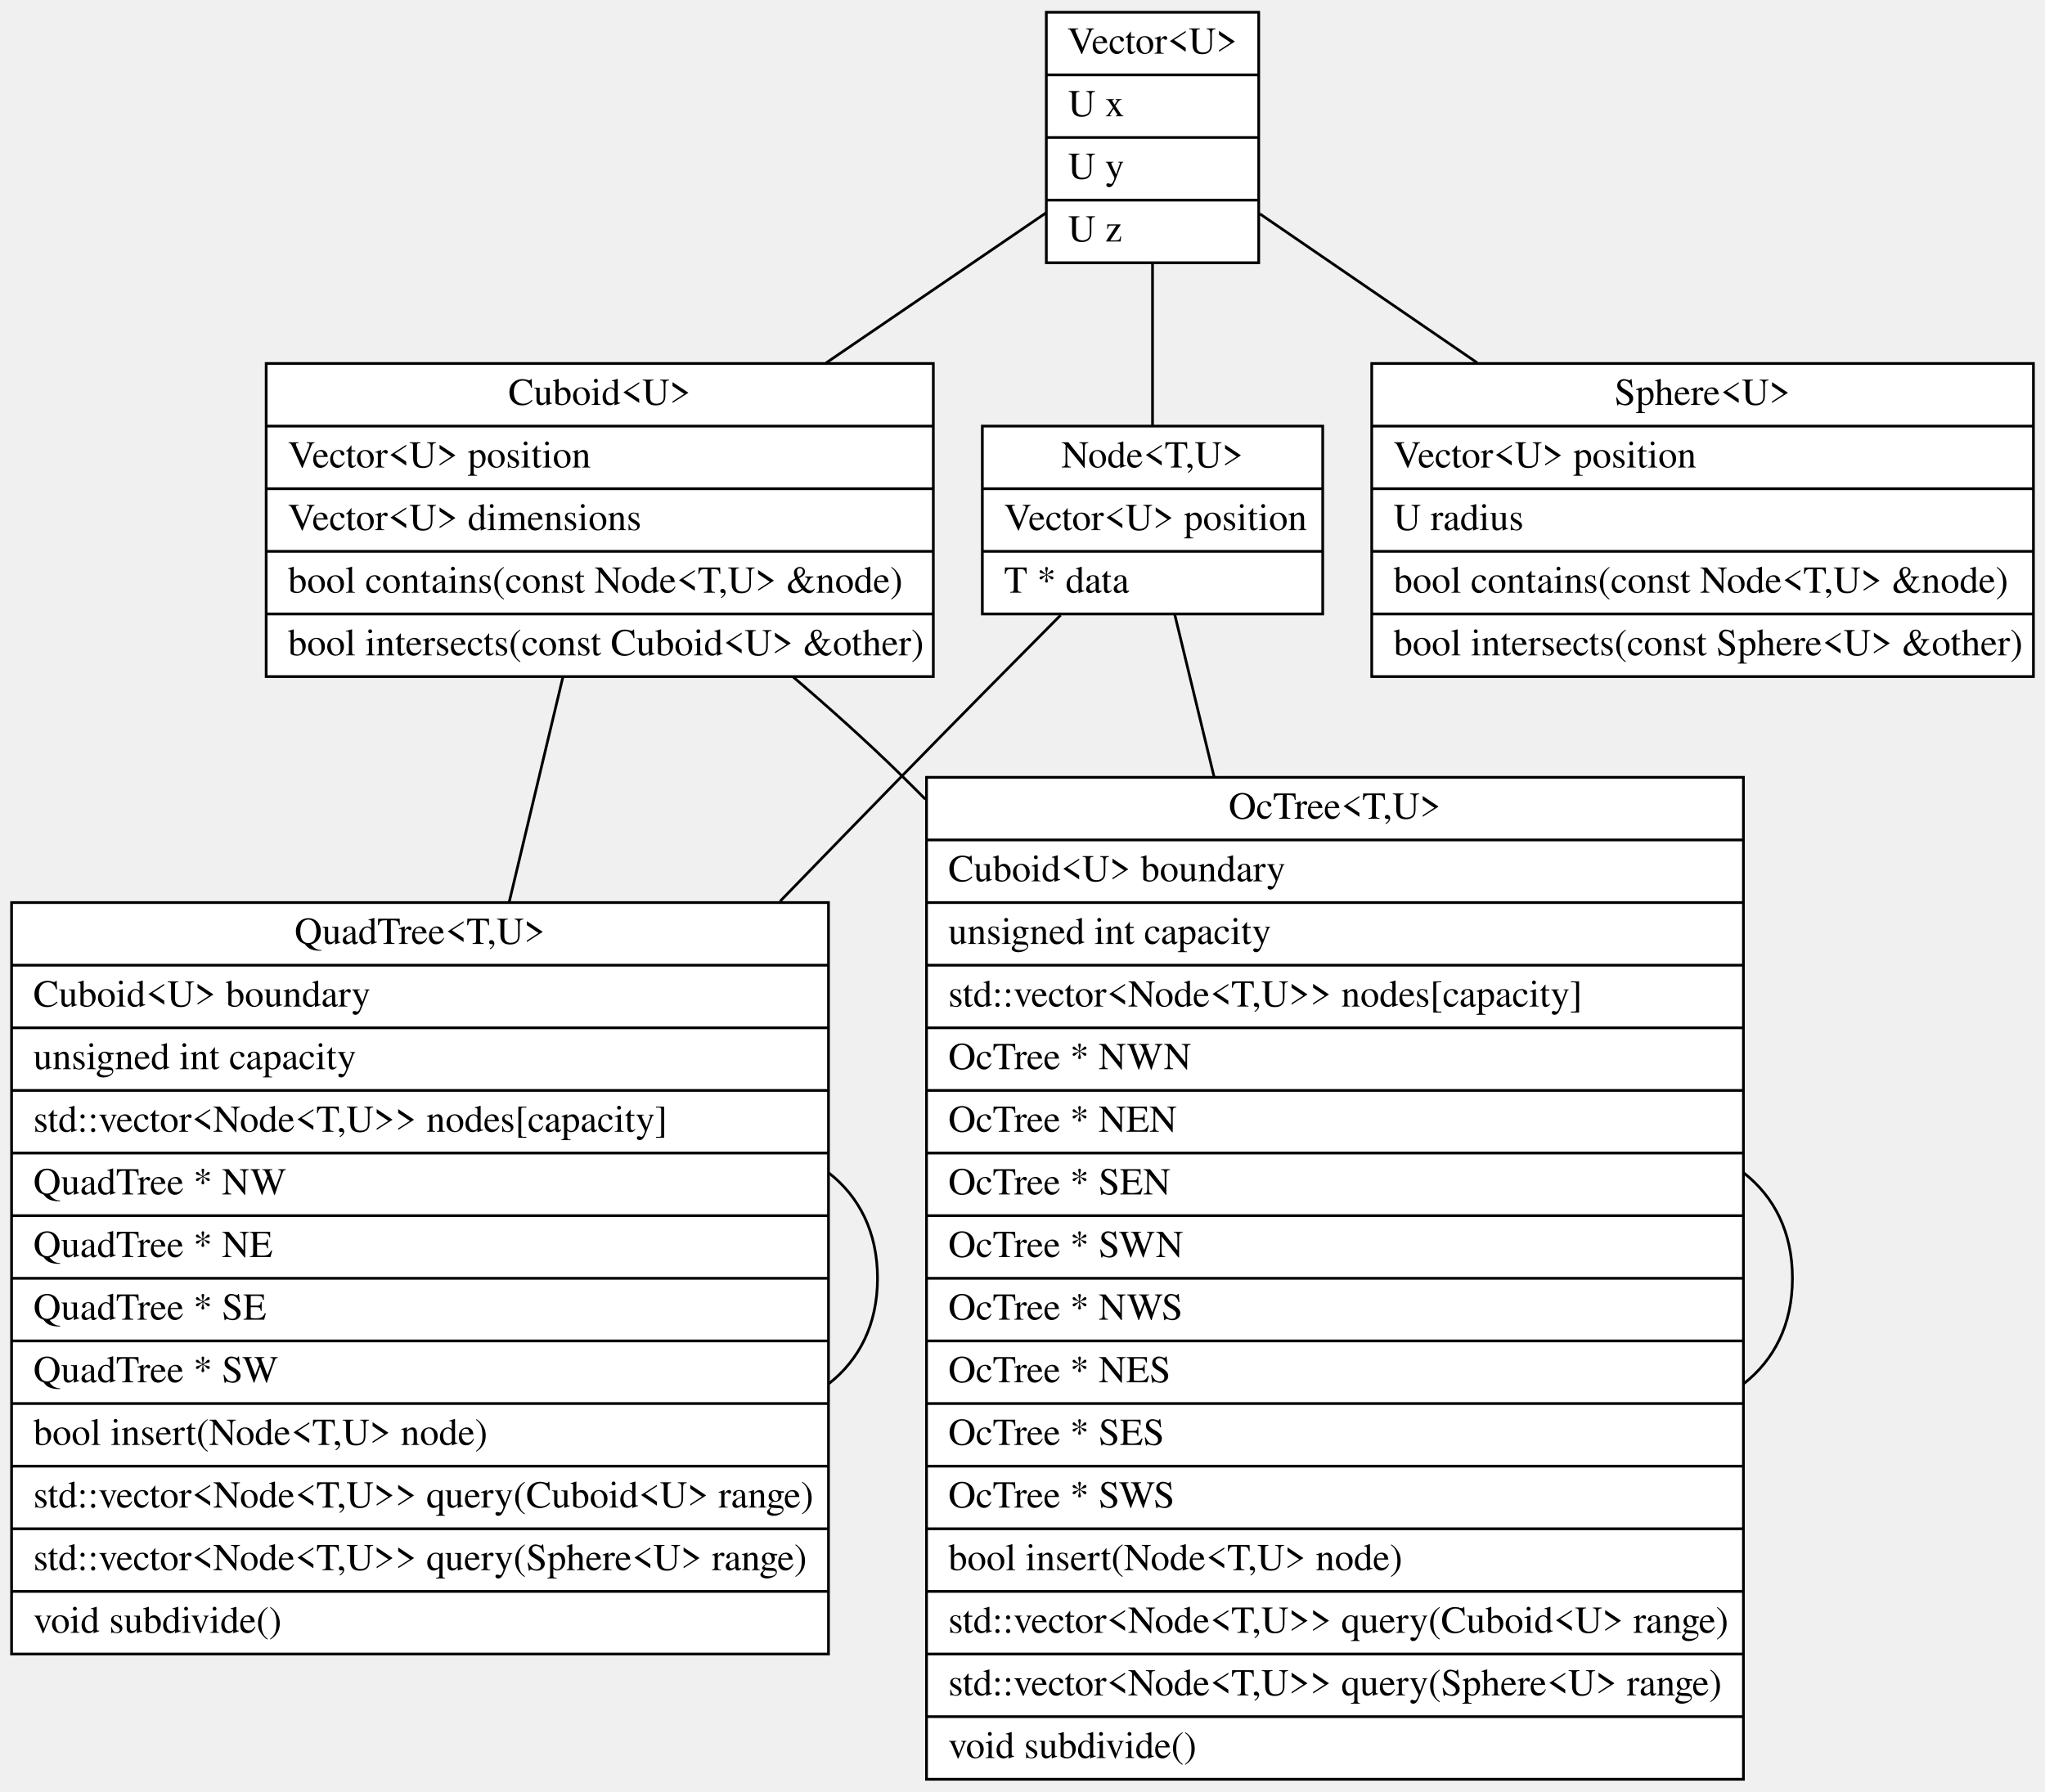
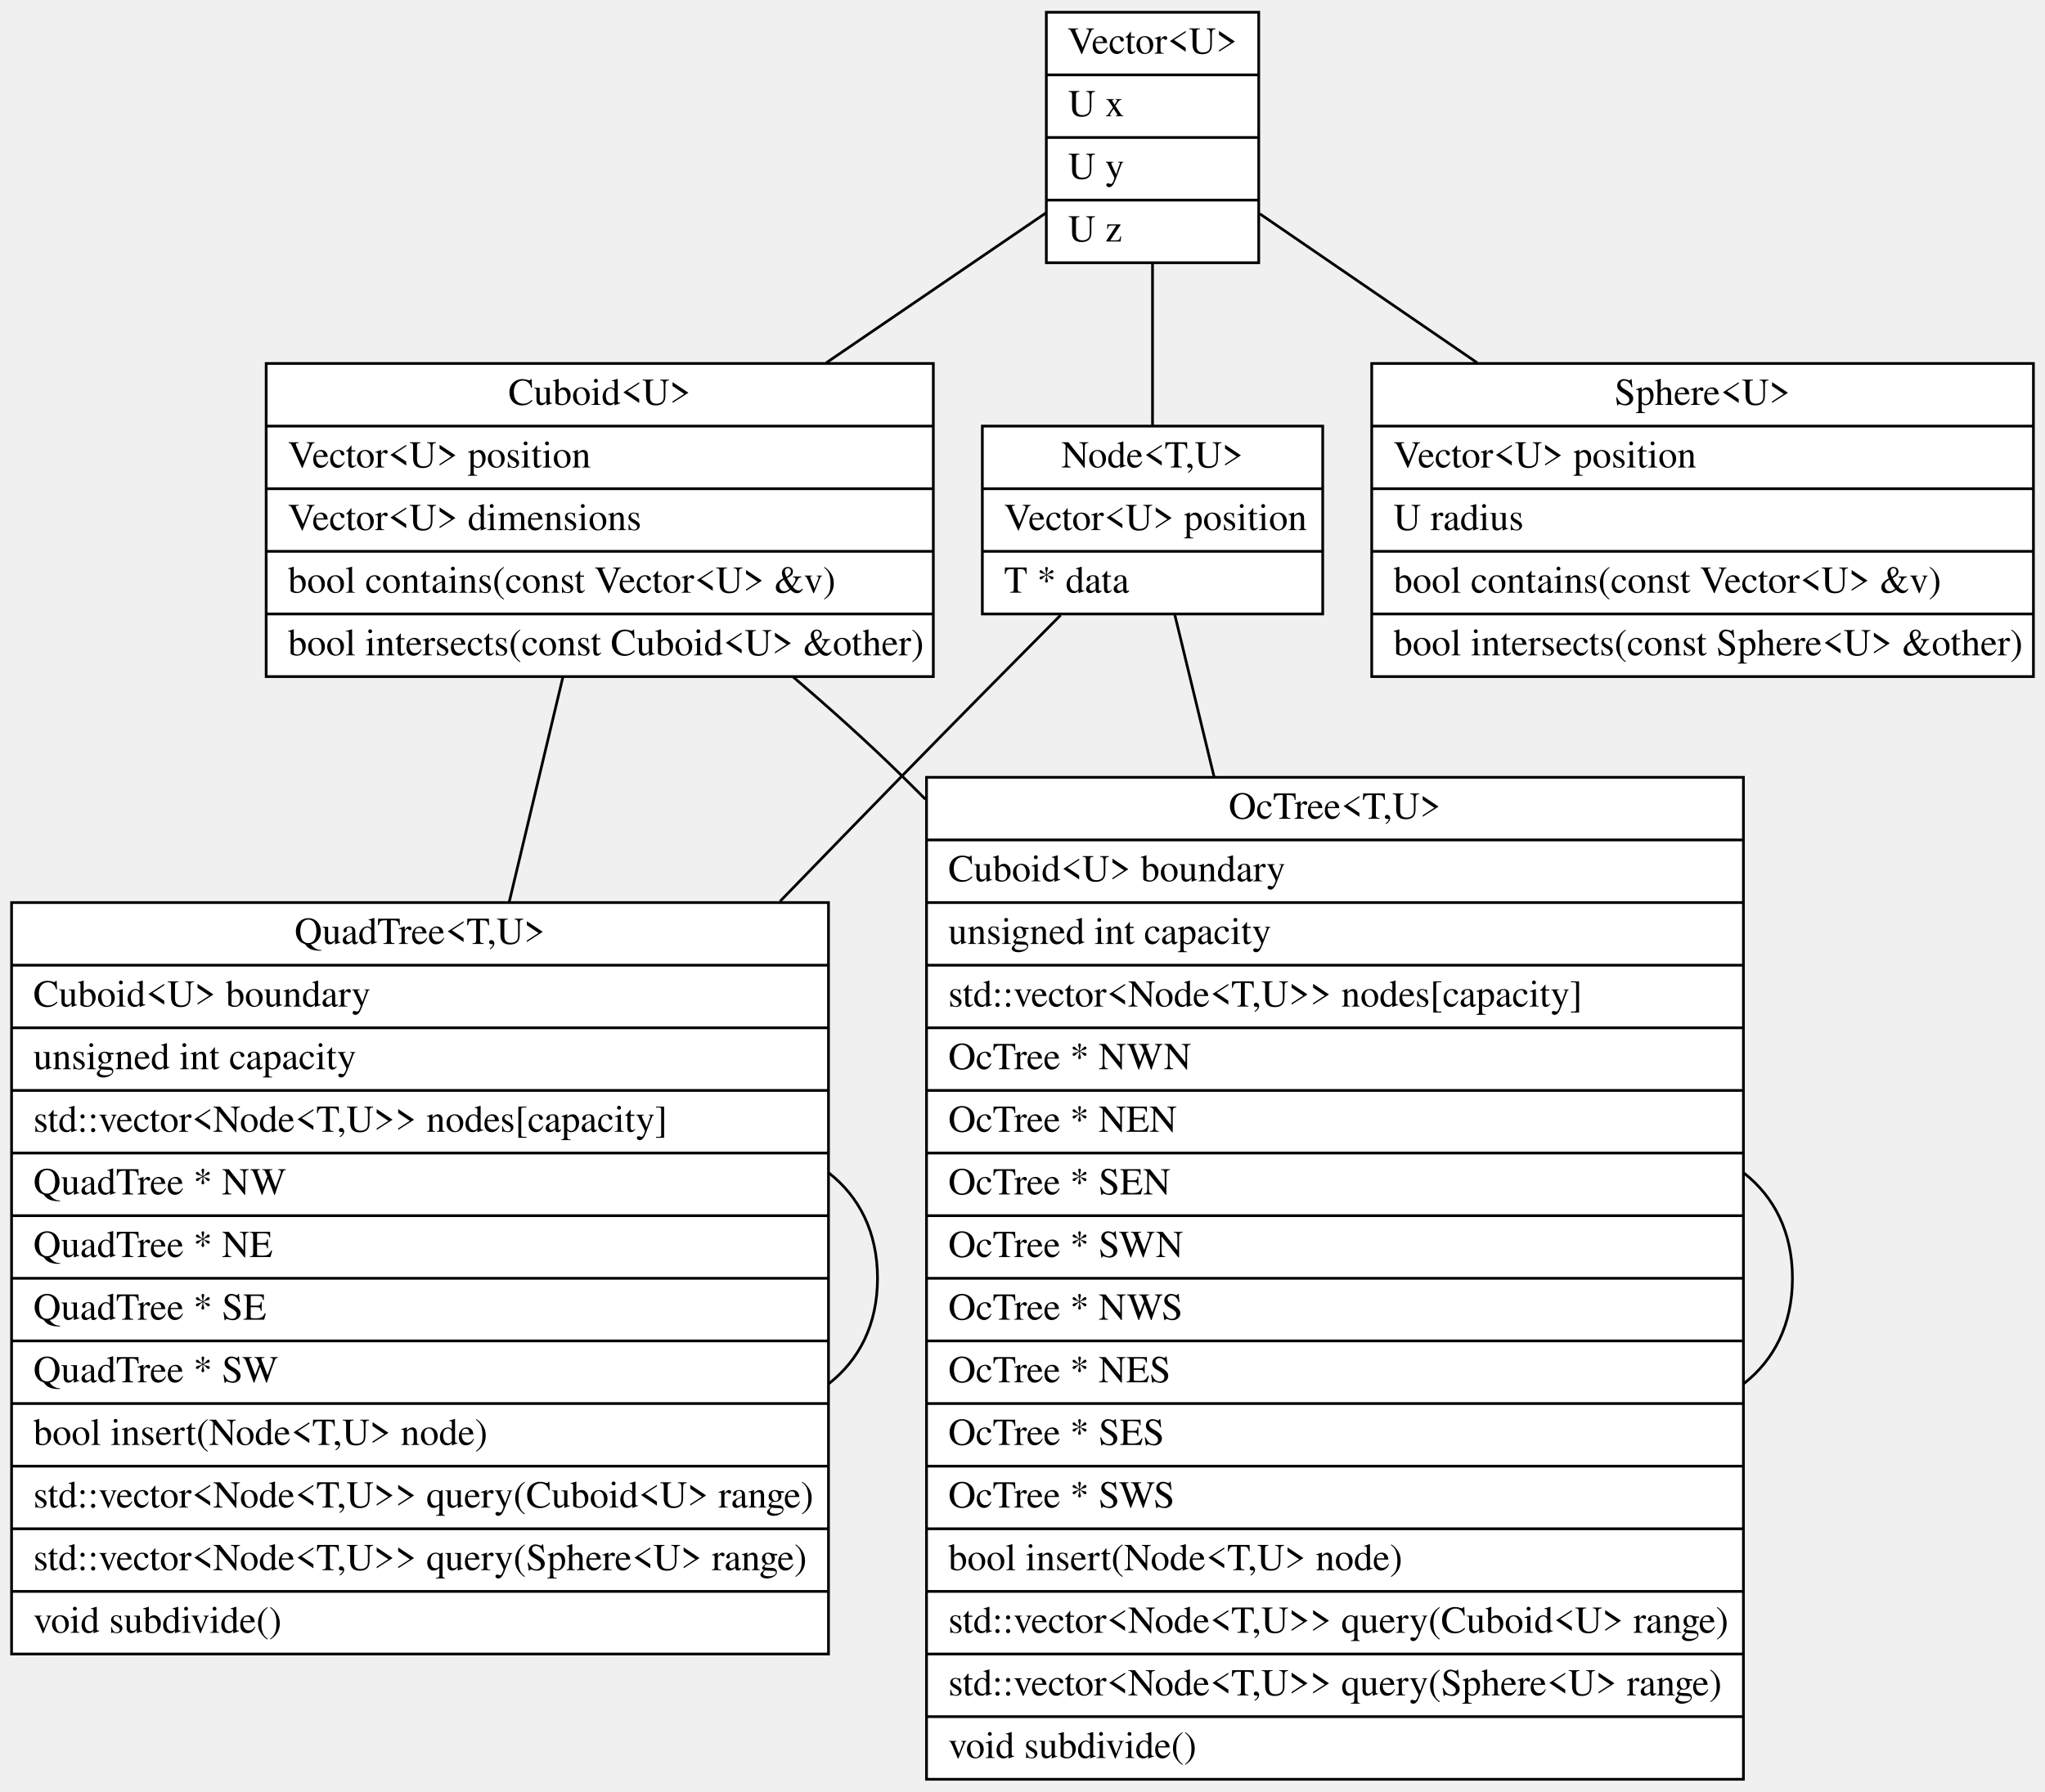
<svg xmlns="http://www.w3.org/2000/svg" width="751pt" height="658pt" viewBox="0.00 0.00 750.50 658.00">
  <g id="graph0" class="graph" transform="scale(1 1) rotate(0) translate(4 654)">
    <g id="node1" class="node">
      <polygon fill="white" stroke="black" points="380,-557.5 380,-649.5 458,-649.5 458,-557.5 380,-557.5" />
      <text text-anchor="middle" x="419" y="-634.3" font-family="Times,serif" font-size="14.00">Vector&lt;U&gt;</text>
      <polyline fill="none" stroke="black" points="380,-626.5 458,-626.5 " />
      <text text-anchor="start" x="388" y="-611.3" font-family="Times,serif" font-size="14.00">U x</text>
      <polyline fill="none" stroke="black" points="380,-603.5 458,-603.5 " />
      <text text-anchor="start" x="388" y="-588.3" font-family="Times,serif" font-size="14.00">U y</text>
      <polyline fill="none" stroke="black" points="380,-580.5 458,-580.5 " />
      <text text-anchor="start" x="388" y="-565.3" font-family="Times,serif" font-size="14.00">U z</text>
    </g>
    <g id="node2" class="node">
      <polygon fill="white" stroke="black" points="356.5,-428.5 356.5,-497.5 481.5,-497.5 481.5,-428.5 356.5,-428.5" />
      <text text-anchor="middle" x="419" y="-482.3" font-family="Times,serif" font-size="14.00">Node&lt;T,U&gt;</text>
      <polyline fill="none" stroke="black" points="356.5,-474.5 481.5,-474.5 " />
      <text text-anchor="start" x="364.5" y="-459.3" font-family="Times,serif" font-size="14.00">Vector&lt;U&gt; position</text>
      <polyline fill="none" stroke="black" points="356.5,-451.5 481.5,-451.5 " />
      <text text-anchor="start" x="364.5" y="-436.3" font-family="Times,serif" font-size="14.00">T * data</text>
    </g>
    <g id="edge1" class="edge">
      <path fill="none" stroke="black" d="M419,-557.14C419,-537.74 419,-515.48 419,-497.58" />
    </g>
    <g id="node3" class="node">
      <polygon fill="white" stroke="black" points="499.5,-405.5 499.5,-520.5 742.5,-520.5 742.5,-405.5 499.5,-405.5" />
      <text text-anchor="middle" x="621" y="-505.3" font-family="Times,serif" font-size="14.00">Sphere&lt;U&gt;</text>
      <polyline fill="none" stroke="black" points="499.5,-497.5 742.5,-497.5 " />
      <text text-anchor="start" x="507.5" y="-482.3" font-family="Times,serif" font-size="14.00">Vector&lt;U&gt; position</text>
      <polyline fill="none" stroke="black" points="499.5,-474.5 742.5,-474.5 " />
      <text text-anchor="start" x="507.5" y="-459.3" font-family="Times,serif" font-size="14.00">U radius</text>
      <polyline fill="none" stroke="black" points="499.5,-451.5 742.5,-451.5 " />
-       <text text-anchor="start" x="507.5" y="-436.3" font-family="Times,serif" font-size="14.00">bool contains(const Node&lt;T,U&gt; &amp;node)</text>
+       <text text-anchor="start" x="507.5" y="-436.3" font-family="Times,serif" font-size="14.00">bool contains(const Vector&lt;U&gt; &amp;v)</text>
      <polyline fill="none" stroke="black" points="499.5,-428.5 742.5,-428.5 " />
      <text text-anchor="start" x="507.5" y="-413.3" font-family="Times,serif" font-size="14.00">bool intersects(const Sphere&lt;U&gt; &amp;other)</text>
    </g>
    <g id="edge3" class="edge">
      <path fill="none" stroke="black" d="M458.42,-575.46C481.16,-559.88 510.62,-539.68 538.22,-520.76" />
    </g>
    <g id="node4" class="node">
      <polygon fill="white" stroke="black" points="93.5,-405.5 93.5,-520.5 338.5,-520.5 338.5,-405.5 93.5,-405.5" />
      <text text-anchor="middle" x="216" y="-505.3" font-family="Times,serif" font-size="14.00">Cuboid&lt;U&gt;</text>
      <polyline fill="none" stroke="black" points="93.5,-497.5 338.5,-497.5 " />
      <text text-anchor="start" x="101.5" y="-482.3" font-family="Times,serif" font-size="14.00">Vector&lt;U&gt; position</text>
      <polyline fill="none" stroke="black" points="93.5,-474.5 338.5,-474.5 " />
      <text text-anchor="start" x="101.5" y="-459.3" font-family="Times,serif" font-size="14.00">Vector&lt;U&gt; dimensions</text>
      <polyline fill="none" stroke="black" points="93.5,-451.5 338.5,-451.5 " />
-       <text text-anchor="start" x="101.5" y="-436.3" font-family="Times,serif" font-size="14.00">bool contains(const Node&lt;T,U&gt; &amp;node)</text>
+       <text text-anchor="start" x="101.5" y="-436.3" font-family="Times,serif" font-size="14.00">bool contains(const Vector&lt;U&gt; &amp;v)</text>
      <polyline fill="none" stroke="black" points="93.5,-428.5 338.5,-428.5 " />
      <text text-anchor="start" x="101.5" y="-413.3" font-family="Times,serif" font-size="14.00">bool intersects(const Cuboid&lt;U&gt; &amp;other)</text>
    </g>
    <g id="edge2" class="edge">
      <path fill="none" stroke="black" d="M379.86,-575.8C356.94,-560.16 327.08,-539.78 299.14,-520.72" />
    </g>
    <g id="node5" class="node">
      <polygon fill="white" stroke="black" points="0,-46.5 0,-322.5 300,-322.5 300,-46.5 0,-46.5" />
      <text text-anchor="middle" x="150" y="-307.3" font-family="Times,serif" font-size="14.00">QuadTree&lt;T,U&gt;</text>
      <polyline fill="none" stroke="black" points="0,-299.5 300,-299.5 " />
      <text text-anchor="start" x="8" y="-284.3" font-family="Times,serif" font-size="14.00">Cuboid&lt;U&gt; boundary</text>
      <polyline fill="none" stroke="black" points="0,-276.5 300,-276.5 " />
      <text text-anchor="start" x="8" y="-261.3" font-family="Times,serif" font-size="14.00">unsigned int capacity</text>
      <polyline fill="none" stroke="black" points="0,-253.5 300,-253.5 " />
      <text text-anchor="start" x="8" y="-238.3" font-family="Times,serif" font-size="14.00">std::vector&lt;Node&lt;T,U&gt;&gt; nodes[capacity]</text>
      <polyline fill="none" stroke="black" points="0,-230.5 300,-230.5 " />
      <text text-anchor="start" x="8" y="-215.3" font-family="Times,serif" font-size="14.00">QuadTree * NW</text>
      <polyline fill="none" stroke="black" points="0,-207.5 300,-207.5 " />
      <text text-anchor="start" x="8" y="-192.3" font-family="Times,serif" font-size="14.00">QuadTree * NE</text>
      <polyline fill="none" stroke="black" points="0,-184.5 300,-184.5 " />
      <text text-anchor="start" x="8" y="-169.3" font-family="Times,serif" font-size="14.00">QuadTree * SE</text>
      <polyline fill="none" stroke="black" points="0,-161.5 300,-161.5 " />
      <text text-anchor="start" x="8" y="-146.3" font-family="Times,serif" font-size="14.00">QuadTree * SW</text>
      <polyline fill="none" stroke="black" points="0,-138.5 300,-138.5 " />
      <text text-anchor="start" x="8" y="-123.3" font-family="Times,serif" font-size="14.00">bool insert(Node&lt;T,U&gt; node)</text>
      <polyline fill="none" stroke="black" points="0,-115.5 300,-115.5 " />
      <text text-anchor="start" x="8" y="-100.3" font-family="Times,serif" font-size="14.00">std::vector&lt;Node&lt;T,U&gt;&gt; query(Cuboid&lt;U&gt; range)</text>
      <polyline fill="none" stroke="black" points="0,-92.5 300,-92.5 " />
      <text text-anchor="start" x="8" y="-77.3" font-family="Times,serif" font-size="14.00">std::vector&lt;Node&lt;T,U&gt;&gt; query(Sphere&lt;U&gt; range)</text>
      <polyline fill="none" stroke="black" points="0,-69.5 300,-69.5 " />
      <text text-anchor="start" x="8" y="-54.3" font-family="Times,serif" font-size="14.00">void subdivide()</text>
    </g>
    <g id="edge4" class="edge">
      <path fill="none" stroke="black" d="M385.26,-428.08C367.8,-410.5 346.2,-388.66 327,-369 312.46,-354.12 297.3,-338.52 282.22,-322.96" />
    </g>
    <g id="node6" class="node">
      <polygon fill="white" stroke="black" points="336,-0.5 336,-368.5 636,-368.5 636,-0.5 336,-0.5" />
      <text text-anchor="middle" x="486" y="-353.3" font-family="Times,serif" font-size="14.00">OcTree&lt;T,U&gt;</text>
      <polyline fill="none" stroke="black" points="336,-345.5 636,-345.5 " />
      <text text-anchor="start" x="344" y="-330.3" font-family="Times,serif" font-size="14.00">Cuboid&lt;U&gt; boundary</text>
      <polyline fill="none" stroke="black" points="336,-322.5 636,-322.5 " />
      <text text-anchor="start" x="344" y="-307.3" font-family="Times,serif" font-size="14.00">unsigned int capacity</text>
      <polyline fill="none" stroke="black" points="336,-299.5 636,-299.5 " />
      <text text-anchor="start" x="344" y="-284.3" font-family="Times,serif" font-size="14.00">std::vector&lt;Node&lt;T,U&gt;&gt; nodes[capacity]</text>
      <polyline fill="none" stroke="black" points="336,-276.5 636,-276.5 " />
      <text text-anchor="start" x="344" y="-261.3" font-family="Times,serif" font-size="14.00">OcTree * NWN</text>
      <polyline fill="none" stroke="black" points="336,-253.5 636,-253.5 " />
      <text text-anchor="start" x="344" y="-238.3" font-family="Times,serif" font-size="14.00">OcTree * NEN</text>
      <polyline fill="none" stroke="black" points="336,-230.5 636,-230.5 " />
      <text text-anchor="start" x="344" y="-215.3" font-family="Times,serif" font-size="14.00">OcTree * SEN</text>
      <polyline fill="none" stroke="black" points="336,-207.5 636,-207.5 " />
      <text text-anchor="start" x="344" y="-192.3" font-family="Times,serif" font-size="14.00">OcTree * SWN</text>
      <polyline fill="none" stroke="black" points="336,-184.5 636,-184.5 " />
      <text text-anchor="start" x="344" y="-169.3" font-family="Times,serif" font-size="14.00">OcTree * NWS</text>
      <polyline fill="none" stroke="black" points="336,-161.5 636,-161.5 " />
      <text text-anchor="start" x="344" y="-146.3" font-family="Times,serif" font-size="14.00">OcTree * NES</text>
      <polyline fill="none" stroke="black" points="336,-138.5 636,-138.5 " />
      <text text-anchor="start" x="344" y="-123.3" font-family="Times,serif" font-size="14.00">OcTree * SES</text>
      <polyline fill="none" stroke="black" points="336,-115.5 636,-115.5 " />
      <text text-anchor="start" x="344" y="-100.3" font-family="Times,serif" font-size="14.00">OcTree * SWS</text>
      <polyline fill="none" stroke="black" points="336,-92.5 636,-92.5 " />
      <text text-anchor="start" x="344" y="-77.3" font-family="Times,serif" font-size="14.00">bool insert(Node&lt;T,U&gt; node)</text>
      <polyline fill="none" stroke="black" points="336,-69.5 636,-69.5 " />
      <text text-anchor="start" x="344" y="-54.3" font-family="Times,serif" font-size="14.00">std::vector&lt;Node&lt;T,U&gt;&gt; query(Cuboid&lt;U&gt; range)</text>
      <polyline fill="none" stroke="black" points="336,-46.5 636,-46.5 " />
      <text text-anchor="start" x="344" y="-31.3" font-family="Times,serif" font-size="14.00">std::vector&lt;Node&lt;T,U&gt;&gt; query(Sphere&lt;U&gt; range)</text>
      <polyline fill="none" stroke="black" points="336,-23.5 636,-23.5 " />
      <text text-anchor="start" x="344" y="-8.3" font-family="Times,serif" font-size="14.00">void subdivide()</text>
    </g>
    <g id="edge5" class="edge">
      <path fill="none" stroke="black" d="M427.14,-428.38C431.08,-412.18 436.12,-391.38 441.58,-368.78" />
    </g>
    <g id="edge6" class="edge">
      <path fill="none" stroke="black" d="M202.48,-405.38C196.72,-381.2 189.7,-351.84 182.72,-322.56" />
    </g>
    <g id="edge7" class="edge">
      <path fill="none" stroke="black" d="M287.06,-405.34C300.66,-393.7 314.54,-381.26 327,-369 329.86,-366.2 332.72,-363.34 335.58,-360.46" />
    </g>
    <g id="edge8" class="edge">
      <path fill="none" stroke="black" d="M300.16,-223.18C311.22,-214.5 318,-201.6 318,-184.5 318,-167.4 311.22,-154.5 300.16,-145.82" />
    </g>
    <g id="edge9" class="edge">
      <path fill="none" stroke="black" d="M636.16,-223.18C647.22,-214.5 654,-201.6 654,-184.5 654,-167.4 647.22,-154.5 636.16,-145.82" />
    </g>
  </g>
</svg>
